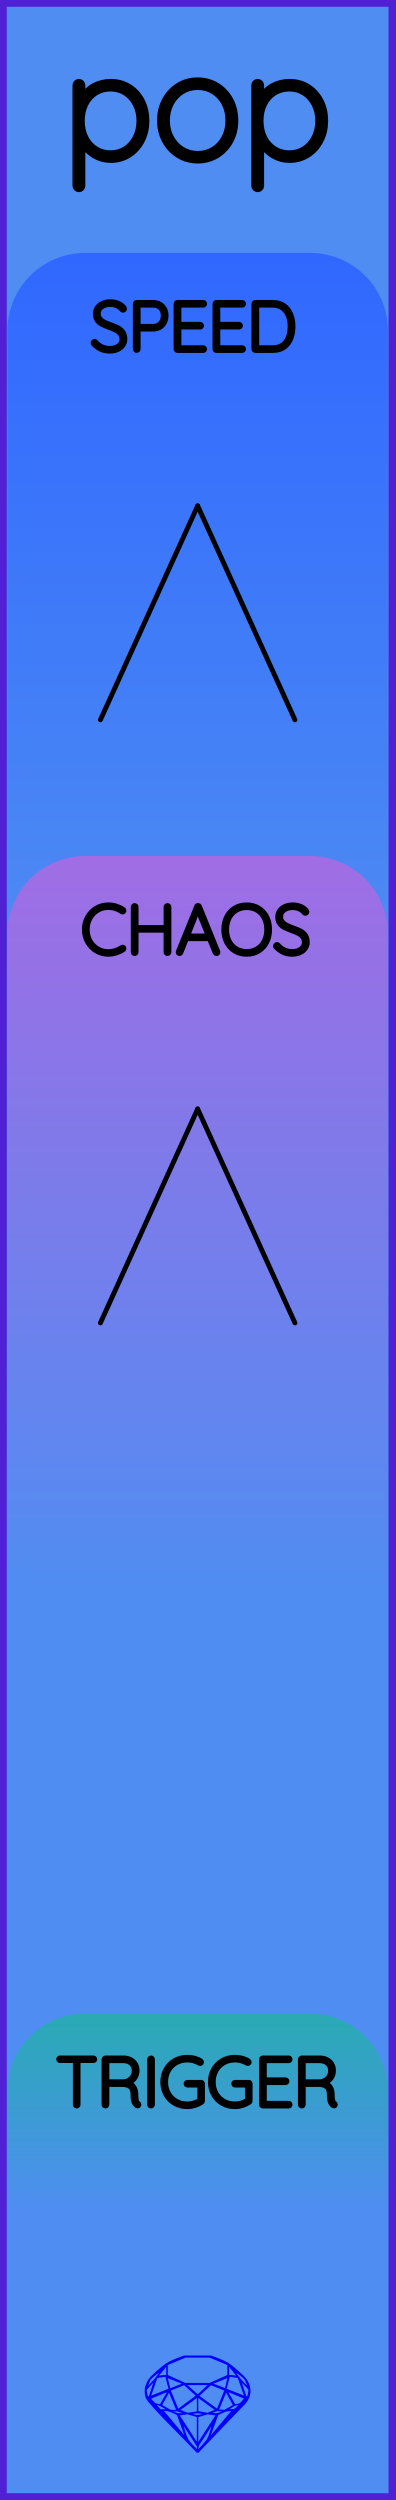
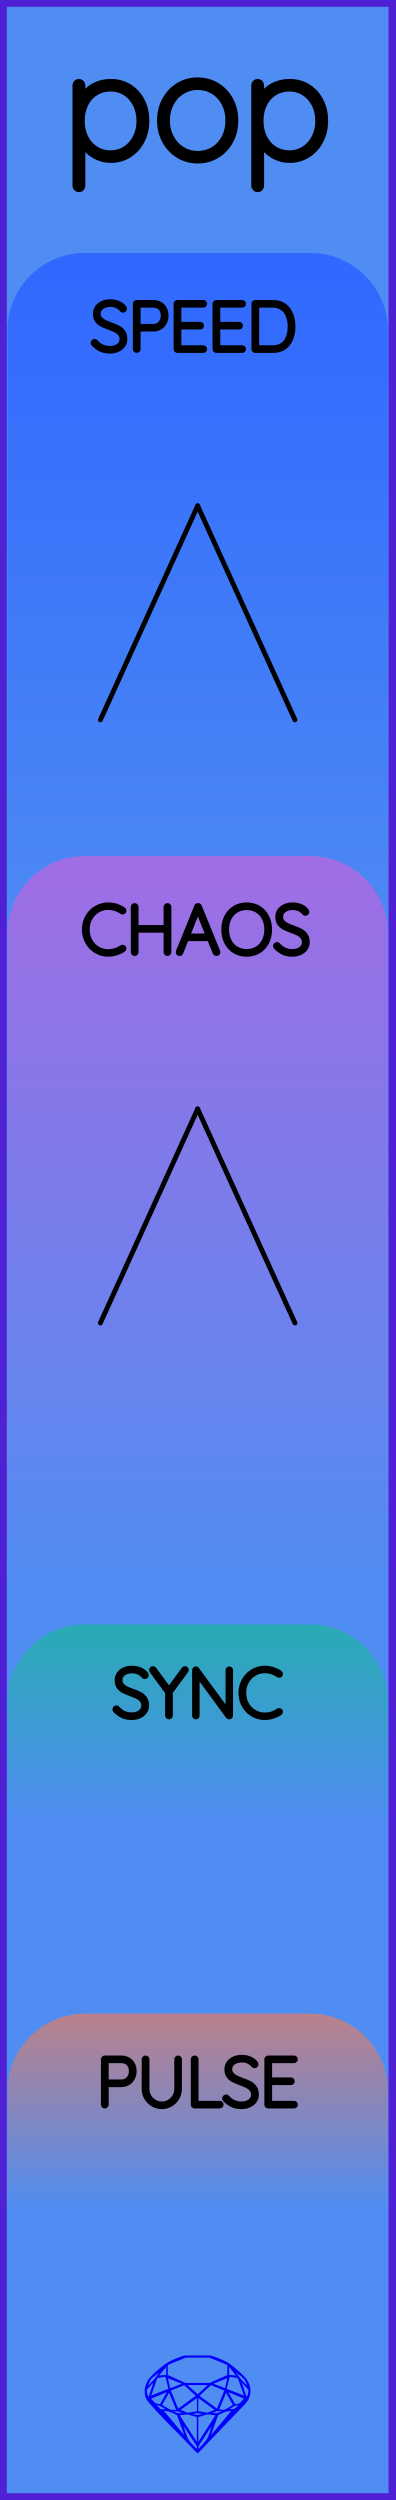
<svg xmlns="http://www.w3.org/2000/svg" width="20.32mm" height="128.50mm" viewBox="0 0 20.32 128.50">
  <g id="PanelLayer">
    <defs>
      <linearGradient id="gradient_blue" x1="0" y1="13" x2="0" y2="51" gradientUnits="userSpaceOnUse">
        <stop style="stop-color:#3068ff;stop-opacity:1;" offset="0" />
        <stop style="stop-color:#4f8df2;stop-opacity:1;" offset="1" />
      </linearGradient>
      <linearGradient id="gradient_purple" x1="0" y1="44" x2="0" y2="82" gradientUnits="userSpaceOnUse">
        <stop style="stop-color:#a06de4;stop-opacity:1;" offset="0" />
        <stop style="stop-color:#4f8df2;stop-opacity:1;" offset="1" />
      </linearGradient>
+       <linearGradient id="gradient_sync" x1="0" y1="83.5" x2="0" y2="93.6" gradientUnits="userSpaceOnUse">
+         <stop style="stop-color:#29aab4;stop-opacity:1;" offset="0" />
+         <stop style="stop-color:#4f8df2;stop-opacity:1;" offset="1" />
+       </linearGradient>
      <linearGradient id="gradient_out" x1="0" y1="103.5" x2="0" y2="113.6" gradientUnits="userSpaceOnUse">
-         <stop style="stop-color:#29aab4;stop-opacity:1;" offset="0" />
+         <stop style="stop-color:#b9818b;stop-opacity:1;" offset="0" />
        <stop style="stop-color:#4f8df2;stop-opacity:1;" offset="1" />
      </linearGradient>
    </defs>
    <g id="ControlLayer" style="display:none;">
      <circle id="speed_knob" cx="10.16" cy="26" r="1" />
      <circle id="speed_atten" cx="5.16" cy="37" r="1" />
      <circle id="speed_cv" cx="15.16" cy="37" r="1" />
      <circle id="chaos_knob" cx="10.16" cy="57" r="1" />
      <circle id="chaos_atten" cx="5.16" cy="68" r="1" />
      <circle id="chaos_cv" cx="15.16" cy="68" r="1" />
-       <circle id="trigger_output" cx="10.16" cy="115" r="1" />
+       <circle id="sync_input" cx="10.16" cy="95" r="1" />
+       <circle id="pulse_output" cx="10.16" cy="115" r="1" />
    </g>
    <rect id="border_rect" width="20.32" height="128.5" x="0" y="0" style="display:inline;fill:#4f8df2;fill-opacity:1;fill-rule:nonzero;stroke:#5021d4;stroke-width:0.7;stroke-linecap:round;stroke-linejoin:round;stroke-dasharray:none;stroke-opacity:1;image-rendering:auto" />
    <path id="sapphire_gemstone" d="m 12.875,122.900 q 0,0.342 -0.243,0.631 -0.044,0.052 -0.204,0.215 -0.187,0.19 -0.785,0.813 l -1.444,1.513 q -0.019,0.003 -0.044,0.003 -0.028,0 -0.041,-0.003 -0.083,-0.083 -0.648,-0.675 -0.469,-0.474 -0.934,-0.948 -0.557,-0.568 -0.898,-0.981 -0.132,-0.16 -0.168,-0.298 -0.028,-0.102 -0.028,-0.342 0,-0.11 0.072,-0.289 0.066,-0.165 0.141,-0.265 0.119,-0.157 0.422,-0.424 0.284,-0.251 0.474,-0.375 0.273,-0.179 0.819,-0.367 0.096,-0.033 0.11,-0.033 h 1.361 q 0.011,0 0.105,0.033 0.568,0.201 0.824,0.367 0.165,0.105 0.474,0.378 0.322,0.284 0.422,0.422 0.215,0.295 0.215,0.626 z m -0.168,-0.273 q -0.033,-0.107 -0.135,-0.309 -0.072,-0.094 -0.209,-0.198 -0.119,-0.085 -0.234,-0.171 0.245,0.364 0.579,0.678 z m -0.573,-0.524 -0.358,-0.446 v 0.411 z m 0.637,0.758 q 0,-0.052 -0.342,-0.394 l 0.229,0.703 h 0.05 q 0.063,-0.218 0.063,-0.309 z m -0.232,0.273 -0.317,-0.904 -0.411,-0.063 -0.16,0.615 z m 0.003,0.154 -0.772,-0.32 h -0.03 l 0.345,0.606 q 0.08,-0.003 0.234,-0.047 0.025,-0.014 0.223,-0.24 z m -0.857,-1.05 -0.719,0.284 0.604,0.226 z m 0,-0.163 v -0.515 l -0.918,-0.38 h -1.224 l -0.918,0.38 v 0.515 l 0.898,0.408 h 1.254 z m 0.573,1.538 q -0.069,0.011 -0.198,0.052 -0.085,0.055 -0.259,0.163 0.019,0 0.063,0.003 0.041,0 0.063,0 0.119,0 0.19,-0.069 0.072,-0.072 0.141,-0.149 z m -0.289,0.003 -0.347,-0.631 -0.364,0.879 q 0.025,-0.017 0.066,-0.017 0.03,0 0.085,0.011 0.058,0.008 0.088,0.008 0.05,0 0.229,-0.107 0.229,-0.138 0.243,-0.143 z m -0.441,-0.741 -0.684,-0.276 -0.593,0.548 0.904,0.656 z m -0.854,-0.284 h -1.036 l 0.524,0.474 z m 0.75,1.367 q -0.229,-0.03 -0.229,-0.03 -0.036,0 -0.273,0.094 l 0.19,0.019 q 0.011,0 0.311,-0.083 z m -0.389,-0.088 -0.843,-0.612 v 0.675 l 0.471,0.083 z m 0.854,0.05 q -0.099,0.006 -0.295,0.039 -0.011,0.003 -0.378,0.176 -0.13,0.347 -0.38,1.042 z m -2.544,-1.397 -0.719,-0.284 0.124,0.518 z m -0.802,-0.455 v -0.411 l -0.367,0.446 z m 1.516,1.072 -0.593,-0.54 -0.684,0.276 0.38,0.929 z m 0.369,0.943 q -0.033,-0.003 -0.135,-0.025 -0.085,-0.017 -0.138,-0.017 -0.052,0 -0.138,0.017 -0.102,0.022 -0.135,0.025 0.265,0.047 0.273,0.047 0.008,0 0.273,-0.047 z m -0.309,-0.138 v -0.686 l -0.843,0.612 0.372,0.146 z m 0.951,0.207 -0.397,-0.055 -0.48,0.141 v 1.276 z m -2.888,-2.202 q -0.119,0.085 -0.234,0.174 -0.146,0.107 -0.209,0.196 -0.044,0.105 -0.135,0.314 0.369,-0.364 0.579,-0.684 z m 0.477,0.832 -0.16,-0.615 -0.411,0.063 -0.317,0.904 z m 0.394,1.083 -0.364,-0.879 -0.356,0.631 q 0.435,0.251 0.452,0.251 0.091,0 0.267,-0.003 z m 1.822,0.83 q -0.132,0.212 -0.405,0.634 -0.077,0.107 -0.22,0.328 -0.058,0.105 -0.055,0.226 0.16,-0.152 0.433,-0.496 0.077,-0.13 0.141,-0.339 0.055,-0.176 0.107,-0.353 z m -1.494,-0.661 -0.27,-0.088 -0.008,-0.011 q -0.025,0 -0.107,0.011 -0.066,0.006 -0.107,0.006 0.273,0.091 0.311,0.091 0.025,0 0.182,-0.008 z m -0.81,-1.064 h -0.03 l -0.772,0.32 q 0.066,0.097 0.223,0.24 0.077,0.014 0.234,0.047 z m -0.689,-0.502 q -0.342,0.347 -0.342,0.394 0,0.08 0.063,0.309 h 0.05 z m 2.235,3.045 v -1.276 l -0.48,-0.141 -0.397,0.055 z m -1.607,-1.676 q -0.256,-0.182 -0.458,-0.223 0.066,0.077 0.204,0.223 z m 1.61,2.045 v -0.138 l -0.684,-1.05 q 0.052,0.176 0.107,0.353 0.063,0.209 0.141,0.339 0.069,0.119 0.204,0.259 0.116,0.119 0.232,0.237 z m -0.645,-0.706 q -0.116,-0.328 -0.38,-1.042 -0.135,-0.066 -0.273,-0.13 -0.16,-0.072 -0.289,-0.072 -0.052,0 -0.11,-0.014 z" style="stroke-width:0;fill:#0000ff;stroke:#2e2114;stroke-linecap:square;stroke-opacity:1" />
    <path id="model_name" d="M7.502 6.211Q7.502 6.77 7.265 7.224Q7.028 7.678 6.617 7.938Q6.206 8.198 5.701 8.198Q5.236 8.198 4.848 7.965Q4.459 7.732 4.211 7.305V9.548Q4.211 9.61 4.168 9.657Q4.126 9.703 4.056 9.703Q3.994 9.703 3.947 9.657Q3.901 9.61 3.901 9.548V4.387Q3.901 4.325 3.943 4.278Q3.986 4.232 4.056 4.232Q4.126 4.232 4.168 4.278Q4.211 4.325 4.211 4.387V5.101Q4.444 4.659 4.832 4.445Q5.22 4.232 5.701 4.232Q6.213 4.232 6.625 4.488Q7.036 4.744 7.269 5.194Q7.502 5.644 7.502 6.211ZM7.191 6.211Q7.191 5.73 6.993 5.346Q6.796 4.961 6.454 4.744Q6.113 4.527 5.686 4.527Q5.251 4.527 4.906 4.74Q4.56 4.954 4.37 5.338Q4.18 5.722 4.18 6.211Q4.18 6.7 4.37 7.084Q4.56 7.468 4.906 7.686Q5.251 7.903 5.686 7.903Q6.113 7.903 6.454 7.686Q6.796 7.468 6.993 7.08Q7.191 6.692 7.191 6.211ZM10.164 8.229Q9.628 8.229 9.19 7.961Q8.751 7.693 8.499 7.228Q8.247 6.762 8.247 6.195Q8.247 5.621 8.499 5.155Q8.751 4.69 9.186 4.422Q9.621 4.154 10.164 4.154Q10.699 4.154 11.138 4.422Q11.576 4.69 11.825 5.155Q12.073 5.621 12.073 6.195Q12.073 6.77 11.825 7.232Q11.576 7.693 11.138 7.961Q10.699 8.229 10.164 8.229ZM10.164 4.449Q9.714 4.449 9.345 4.678Q8.976 4.907 8.767 5.303Q8.557 5.699 8.557 6.195Q8.557 6.684 8.767 7.08Q8.976 7.476 9.345 7.705Q9.714 7.934 10.164 7.934Q10.622 7.934 10.987 7.709Q11.351 7.484 11.557 7.084Q11.763 6.684 11.763 6.195Q11.763 5.699 11.557 5.303Q11.351 4.907 10.987 4.678Q10.622 4.449 10.164 4.449ZM16.691 6.211Q16.691 6.77 16.454 7.224Q16.218 7.678 15.806 7.938Q15.395 8.198 14.89 8.198Q14.425 8.198 14.037 7.965Q13.649 7.732 13.4 7.305V9.548Q13.4 9.61 13.358 9.657Q13.315 9.703 13.245 9.703Q13.183 9.703 13.136 9.657Q13.09 9.61 13.09 9.548V4.387Q13.09 4.325 13.133 4.278Q13.175 4.232 13.245 4.232Q13.315 4.232 13.358 4.278Q13.4 4.325 13.4 4.387V5.101Q13.633 4.659 14.021 4.445Q14.409 4.232 14.89 4.232Q15.403 4.232 15.814 4.488Q16.225 4.744 16.458 5.194Q16.691 5.644 16.691 6.211ZM16.381 6.211Q16.381 5.73 16.183 5.346Q15.985 4.961 15.643 4.744Q15.302 4.527 14.875 4.527Q14.44 4.527 14.095 4.74Q13.749 4.954 13.559 5.338Q13.369 5.722 13.369 6.211Q13.369 6.7 13.559 7.084Q13.749 7.468 14.095 7.686Q14.44 7.903 14.875 7.903Q15.302 7.903 15.643 7.686Q15.985 7.468 16.183 7.08Q16.381 6.692 16.381 6.211Z" style="display:inline;stroke:#000000;stroke-width:0.35;stroke-linecap:round;stroke-linejoin:bevel" />
    <path id="speed_art" d="M 0.38,51.00 L 0.38,17.00 A 4 4 0 0 1 4.38 13 L 15.94,13.00 A 4 4 0 0 1 19.94 17 L 19.94,13.00 L 19.94,51.00 z" style="fill:url(#gradient_blue);fill-opacity:1;stroke-width:0;" />
    <path id="chaos_art" d="M 0.38,82.00 L 0.38,48.00 A 4 4 0 0 1 4.38 44 L 15.94,44.00 A 4 4 0 0 1 19.94 48 L 19.94,44.00 L 19.94,82.00 z" style="fill:url(#gradient_purple);fill-opacity:1;stroke-width:0;" />
+     <path id="sync_art" d="M 0.38,93.60 L 0.38,87.50 A 4 4 0 0 1 4.38 83.5 L 15.94,83.50 A 4 4 0 0 1 19.94 87.5 L 19.94,83.50 L 19.94,93.60 z" style="fill:url(#gradient_sync);fill-opacity:1;stroke-width:0;" />
    <path id="out_art" d="M 0.38,113.60 L 0.38,107.50 A 4 4 0 0 1 4.38 103.5 L 15.94,103.50 A 4 4 0 0 1 19.94 107.5 L 19.94,103.50 L 19.94,113.60 z" style="fill:url(#gradient_out);fill-opacity:1;stroke-width:0;" />
    <g id="connector_lines" style="fill:none;stroke:#000000;stroke-width:0.25;stroke-linecap:round;stroke-linejoin:bevel;stroke-dasharray:none">
      <line x1="10.16" y1="26.00" x2="5.16" y2="37.00" />
      <line x1="10.16" y1="26.00" x2="15.16" y2="37.00" />
      <line x1="10.16" y1="57.00" x2="5.16" y2="68.00" />
      <line x1="10.16" y1="57.00" x2="15.16" y2="68.00" />
    </g>
    <path d="M4.805 17.679Q4.783 17.658 4.783 17.626Q4.783 17.598 4.808 17.572Q4.833 17.545 4.861 17.545Q4.893 17.545 4.921 17.577Q5.059 17.739 5.247 17.824Q5.436 17.908 5.644 17.908Q5.916 17.908 6.092 17.778Q6.269 17.647 6.269 17.432Q6.265 17.263 6.177 17.153Q6.089 17.044 5.96 16.979Q5.831 16.913 5.609 16.832Q5.366 16.741 5.23 16.67Q5.094 16.6 4.997 16.469Q4.9 16.338 4.9 16.127Q4.9 15.954 4.995 15.813Q5.09 15.672 5.267 15.591Q5.443 15.509 5.676 15.509Q5.884 15.509 6.071 15.585Q6.258 15.661 6.367 15.799Q6.403 15.848 6.403 15.873Q6.403 15.901 6.376 15.924Q6.35 15.947 6.318 15.947Q6.29 15.947 6.272 15.926Q6.173 15.799 6.018 15.725Q5.863 15.651 5.676 15.651Q5.408 15.651 5.23 15.778Q5.052 15.905 5.052 16.123Q5.052 16.275 5.138 16.381Q5.224 16.487 5.355 16.552Q5.486 16.617 5.68 16.688Q5.926 16.776 6.071 16.85Q6.216 16.924 6.318 17.065Q6.42 17.206 6.42 17.439Q6.42 17.602 6.325 17.743Q6.23 17.884 6.052 17.967Q5.874 18.049 5.644 18.049Q5.383 18.049 5.189 17.959Q4.995 17.87 4.805 17.679ZM8.537 16.219Q8.537 16.416 8.454 16.577Q8.371 16.737 8.22 16.827Q8.068 16.917 7.87 16.917H7.101V17.944Q7.101 17.972 7.078 17.993Q7.055 18.014 7.027 18.014Q6.995 18.014 6.974 17.993Q6.953 17.972 6.953 17.944V15.615Q6.953 15.587 6.974 15.566Q6.995 15.545 7.024 15.545H7.87Q8.17 15.545 8.354 15.732Q8.537 15.919 8.537 16.219ZM8.389 16.219Q8.389 15.975 8.25 15.831Q8.11 15.686 7.87 15.686H7.101V16.776H7.87Q8.107 16.776 8.248 16.619Q8.389 16.462 8.389 16.219ZM10.52 17.944Q10.52 17.975 10.498 17.995Q10.477 18.014 10.449 18.014H9.119Q9.091 18.014 9.07 17.993Q9.049 17.972 9.049 17.944V15.615Q9.049 15.587 9.07 15.566Q9.091 15.545 9.119 15.545H10.449Q10.477 15.545 10.498 15.566Q10.52 15.587 10.52 15.615Q10.52 15.647 10.498 15.666Q10.477 15.686 10.449 15.686H9.197V16.67H10.29Q10.319 16.67 10.34 16.691Q10.361 16.712 10.361 16.741Q10.361 16.772 10.34 16.792Q10.319 16.811 10.29 16.811H9.197V17.873H10.449Q10.477 17.873 10.498 17.894Q10.52 17.915 10.52 17.944ZM12.52 17.944Q12.52 17.975 12.499 17.995Q12.478 18.014 12.449 18.014H11.119Q11.091 18.014 11.07 17.993Q11.049 17.972 11.049 17.944V15.615Q11.049 15.587 11.07 15.566Q11.091 15.545 11.119 15.545H12.449Q12.478 15.545 12.499 15.566Q12.52 15.587 12.52 15.615Q12.52 15.647 12.499 15.666Q12.478 15.686 12.449 15.686H11.197V16.67H12.291Q12.319 16.67 12.34 16.691Q12.361 16.712 12.361 16.741Q12.361 16.772 12.34 16.792Q12.319 16.811 12.291 16.811H11.197V17.873H12.449Q12.478 17.873 12.499 17.894Q12.52 17.915 12.52 17.944ZM15.06 16.779Q15.06 17.129 14.949 17.407Q14.838 17.686 14.608 17.85Q14.379 18.014 14.037 18.014H13.12Q13.091 18.014 13.07 17.993Q13.049 17.972 13.049 17.944V15.615Q13.049 15.587 13.07 15.566Q13.091 15.545 13.12 15.545H14.037Q14.376 15.545 14.607 15.714Q14.838 15.883 14.949 16.164Q15.06 16.444 15.06 16.779ZM14.912 16.779Q14.912 16.48 14.815 16.231Q14.718 15.982 14.515 15.834Q14.312 15.686 14.002 15.686H13.197V17.873H14.002Q14.46 17.873 14.686 17.572Q14.912 17.27 14.912 16.779Z" style="stroke:#000000;stroke-width:0.25;stroke-linecap:round;stroke-linejoin:bevel" />
    <path d="M6.372 46.806Q6.372 46.834 6.358 46.852Q6.337 46.88 6.305 46.88Q6.291 46.88 6.263 46.866Q5.934 46.644 5.568 46.644Q5.271 46.644 5.023 46.79Q4.774 46.936 4.629 47.196Q4.485 47.455 4.485 47.779Q4.485 48.104 4.629 48.363Q4.774 48.623 5.023 48.769Q5.271 48.915 5.568 48.915Q5.938 48.915 6.259 48.697Q6.277 48.683 6.301 48.683Q6.337 48.683 6.358 48.711Q6.372 48.728 6.372 48.753Q6.372 48.788 6.344 48.81Q6.206 48.908 5.989 48.979Q5.772 49.05 5.568 49.05Q5.232 49.05 4.95 48.884Q4.668 48.718 4.502 48.427Q4.336 48.136 4.336 47.779Q4.336 47.423 4.502 47.132Q4.668 46.841 4.95 46.675Q5.232 46.51 5.568 46.51Q5.779 46.51 5.979 46.573Q6.178 46.636 6.34 46.749Q6.372 46.774 6.372 46.806ZM8.683 46.619V48.94Q8.679 48.972 8.658 48.993Q8.637 49.014 8.609 49.014Q8.573 49.014 8.554 48.993Q8.534 48.972 8.534 48.94V47.815H6.996V48.94Q6.993 48.972 6.972 48.993Q6.95 49.014 6.922 49.014Q6.887 49.014 6.868 48.993Q6.848 48.972 6.848 48.94V46.619Q6.848 46.587 6.869 46.566Q6.891 46.545 6.922 46.545Q6.954 46.545 6.975 46.566Q6.996 46.587 6.996 46.619V47.674H8.534V46.619Q8.534 46.587 8.556 46.566Q8.577 46.545 8.609 46.545Q8.64 46.545 8.661 46.566Q8.683 46.587 8.683 46.619ZM11.201 48.947Q11.201 48.979 11.18 48.997Q11.159 49.014 11.127 49.014Q11.103 49.014 11.083 49.002Q11.064 48.989 11.057 48.968L10.761 48.242L10.764 48.249H9.582L9.296 48.968Q9.279 49.014 9.233 49.014Q9.201 49.014 9.182 48.997Q9.162 48.979 9.159 48.954Q9.155 48.94 9.162 48.919L10.111 46.584Q10.122 46.555 10.138 46.547Q10.154 46.538 10.178 46.538Q10.231 46.538 10.249 46.584L11.198 48.919Q11.201 48.929 11.201 48.947ZM9.639 48.108H10.708L10.168 46.778ZM12.68 49.05Q12.337 49.05 12.069 48.889Q11.801 48.728 11.651 48.439Q11.501 48.15 11.501 47.779Q11.501 47.409 11.651 47.12Q11.801 46.831 12.069 46.67Q12.337 46.51 12.68 46.51Q13.022 46.51 13.29 46.67Q13.558 46.831 13.708 47.12Q13.858 47.409 13.858 47.779Q13.858 48.15 13.708 48.439Q13.558 48.728 13.29 48.889Q13.022 49.05 12.68 49.05ZM12.68 46.651Q12.38 46.651 12.145 46.792Q11.911 46.933 11.78 47.19Q11.649 47.448 11.649 47.779Q11.649 48.111 11.78 48.369Q11.911 48.626 12.145 48.767Q12.38 48.908 12.68 48.908Q12.979 48.908 13.214 48.767Q13.449 48.626 13.579 48.369Q13.71 48.111 13.71 47.779Q13.71 47.448 13.579 47.19Q13.449 46.933 13.214 46.792Q12.979 46.651 12.68 46.651ZM14.179 48.679Q14.158 48.658 14.158 48.626Q14.158 48.598 14.182 48.572Q14.207 48.545 14.235 48.545Q14.267 48.545 14.295 48.577Q14.433 48.739 14.622 48.824Q14.81 48.908 15.018 48.908Q15.29 48.908 15.466 48.778Q15.643 48.647 15.643 48.432Q15.639 48.263 15.551 48.153Q15.463 48.044 15.334 47.979Q15.206 47.913 14.983 47.832Q14.74 47.741 14.604 47.67Q14.468 47.6 14.371 47.469Q14.274 47.339 14.274 47.127Q14.274 46.954 14.369 46.813Q14.465 46.672 14.641 46.591Q14.817 46.51 15.05 46.51Q15.258 46.51 15.445 46.585Q15.632 46.661 15.742 46.799Q15.777 46.848 15.777 46.873Q15.777 46.901 15.751 46.924Q15.724 46.947 15.692 46.947Q15.664 46.947 15.646 46.926Q15.548 46.799 15.392 46.725Q15.237 46.651 15.05 46.651Q14.782 46.651 14.604 46.778Q14.426 46.905 14.426 47.123Q14.426 47.275 14.512 47.381Q14.599 47.487 14.729 47.552Q14.86 47.617 15.054 47.688Q15.301 47.776 15.445 47.85Q15.59 47.924 15.692 48.065Q15.795 48.206 15.795 48.439Q15.795 48.602 15.699 48.743Q15.604 48.884 15.426 48.967Q15.248 49.05 15.018 49.05Q14.757 49.05 14.563 48.959Q14.369 48.87 14.179 48.679Z" style="stroke:#000000;stroke-width:0.25;stroke-linecap:round;stroke-linejoin:bevel" />
-     <path id="trigger_label" d="M4.87 105.846Q4.87 105.878 4.851 105.896Q4.831 105.913 4.8 105.913H4.013V108.178Q4.013 108.207 3.992 108.228Q3.971 108.249 3.942 108.249Q3.911 108.249 3.891 108.228Q3.872 108.207 3.872 108.178V105.913H3.085Q3.057 105.913 3.036 105.894Q3.014 105.875 3.014 105.846Q3.014 105.818 3.036 105.799Q3.057 105.779 3.085 105.779H4.8Q4.828 105.779 4.849 105.799Q4.87 105.818 4.87 105.846ZM7.142 108.175Q7.142 108.207 7.123 108.226Q7.103 108.245 7.075 108.245Q7.054 108.245 7.043 108.238Q6.948 108.185 6.892 108.06Q6.835 107.935 6.835 107.649Q6.835 107.36 6.68 107.252Q6.525 107.145 6.32 107.145H5.495V108.178Q5.495 108.207 5.473 108.228Q5.452 108.249 5.42 108.249Q5.389 108.249 5.368 108.228Q5.346 108.207 5.346 108.178V105.85Q5.346 105.822 5.368 105.801Q5.389 105.779 5.417 105.779H6.348Q6.553 105.779 6.712 105.862Q6.87 105.945 6.959 106.09Q7.047 106.234 7.047 106.418Q7.047 106.654 6.921 106.824Q6.796 106.993 6.595 107.053Q6.765 107.106 6.874 107.263Q6.983 107.42 6.983 107.649Q6.983 107.885 7.013 107.979Q7.043 108.072 7.103 108.111Q7.142 108.136 7.142 108.175ZM6.366 107.004Q6.588 106.982 6.743 106.827Q6.899 106.672 6.899 106.421Q6.899 106.203 6.743 106.062Q6.588 105.921 6.331 105.921H5.495V107.004ZM7.763 108.249Q7.728 108.249 7.708 108.228Q7.689 108.207 7.689 108.175V105.853Q7.689 105.822 7.71 105.801Q7.731 105.779 7.763 105.779Q7.795 105.779 7.816 105.801Q7.837 105.822 7.837 105.853V108.175Q7.833 108.207 7.812 108.228Q7.791 108.249 7.763 108.249ZM10.409 107.102V107.988Q10.409 108.03 10.377 108.051Q10.215 108.161 10.022 108.222Q9.83 108.284 9.633 108.284Q9.269 108.284 8.982 108.12Q8.694 107.956 8.53 107.667Q8.366 107.377 8.366 107.014Q8.366 106.651 8.53 106.361Q8.694 106.072 8.982 105.908Q9.269 105.744 9.633 105.744Q9.83 105.744 10.008 105.792Q10.187 105.839 10.328 105.935Q10.359 105.956 10.359 105.995Q10.359 106.026 10.336 106.046Q10.313 106.065 10.292 106.065Q10.275 106.065 10.246 106.051Q9.95 105.885 9.633 105.885Q9.308 105.885 9.054 106.03Q8.8 106.175 8.657 106.432Q8.514 106.69 8.514 107.014Q8.514 107.339 8.657 107.596Q8.8 107.854 9.054 107.998Q9.308 108.143 9.633 108.143Q9.795 108.143 9.962 108.092Q10.13 108.041 10.268 107.956V107.173H9.633Q9.604 107.173 9.583 107.152Q9.562 107.131 9.562 107.102Q9.562 107.071 9.583 107.051Q9.604 107.032 9.633 107.032H10.338Q10.37 107.032 10.389 107.053Q10.409 107.074 10.409 107.102ZM12.857 107.102V107.988Q12.857 108.03 12.825 108.051Q12.663 108.161 12.471 108.222Q12.278 108.284 12.081 108.284Q11.717 108.284 11.43 108.12Q11.143 107.956 10.978 107.667Q10.814 107.377 10.814 107.014Q10.814 106.651 10.978 106.361Q11.143 106.072 11.43 105.908Q11.717 105.744 12.081 105.744Q12.278 105.744 12.457 105.792Q12.635 105.839 12.776 105.935Q12.808 105.956 12.808 105.995Q12.808 106.026 12.785 106.046Q12.762 106.065 12.741 106.065Q12.723 106.065 12.695 106.051Q12.398 105.885 12.081 105.885Q11.756 105.885 11.502 106.03Q11.248 106.175 11.105 106.432Q10.963 106.69 10.963 107.014Q10.963 107.339 11.105 107.596Q11.248 107.854 11.502 107.998Q11.756 108.143 12.081 108.143Q12.243 108.143 12.411 108.092Q12.578 108.041 12.716 107.956V107.173H12.081Q12.053 107.173 12.031 107.152Q12.01 107.131 12.01 107.102Q12.01 107.071 12.031 107.051Q12.053 107.032 12.081 107.032H12.786Q12.818 107.032 12.838 107.053Q12.857 107.074 12.857 107.102ZM14.91 108.178Q14.91 108.21 14.889 108.229Q14.868 108.249 14.84 108.249H13.51Q13.481 108.249 13.46 108.228Q13.439 108.207 13.439 108.178V105.85Q13.439 105.822 13.46 105.801Q13.481 105.779 13.51 105.779H14.84Q14.868 105.779 14.889 105.801Q14.91 105.822 14.91 105.85Q14.91 105.882 14.889 105.901Q14.868 105.921 14.84 105.921H13.587V106.905H14.681Q14.709 106.905 14.73 106.926Q14.751 106.947 14.751 106.975Q14.751 107.007 14.73 107.026Q14.709 107.046 14.681 107.046H13.587V108.108H14.84Q14.868 108.108 14.889 108.129Q14.91 108.15 14.91 108.178ZM17.235 108.175Q17.235 108.207 17.216 108.226Q17.196 108.245 17.168 108.245Q17.147 108.245 17.136 108.238Q17.041 108.185 16.985 108.06Q16.928 107.935 16.928 107.649Q16.928 107.36 16.773 107.252Q16.618 107.145 16.413 107.145H15.588V108.178Q15.588 108.207 15.566 108.228Q15.545 108.249 15.513 108.249Q15.482 108.249 15.46 108.228Q15.439 108.207 15.439 108.178V105.85Q15.439 105.822 15.46 105.801Q15.482 105.779 15.51 105.779H16.441Q16.646 105.779 16.805 105.862Q16.963 105.945 17.052 106.09Q17.14 106.234 17.14 106.418Q17.14 106.654 17.015 106.824Q16.889 106.993 16.688 107.053Q16.858 107.106 16.967 107.263Q17.076 107.42 17.076 107.649Q17.076 107.885 17.106 107.979Q17.136 108.072 17.196 108.111Q17.235 108.136 17.235 108.175ZM16.459 107.004Q16.681 106.982 16.836 106.827Q16.991 106.672 16.991 106.421Q16.991 106.203 16.836 106.062Q16.681 105.921 16.424 105.921H15.588V107.004Z" style="stroke:#000000;stroke-width:0.25;stroke-linecap:round;stroke-linejoin:bevel" />
+     <path id="pulse_label" d="M6.897 106.453Q6.897 106.651 6.814 106.811Q6.731 106.972 6.579 107.062Q6.428 107.152 6.23 107.152H5.461V108.178Q5.461 108.207 5.438 108.228Q5.415 108.249 5.387 108.249Q5.355 108.249 5.334 108.228Q5.313 108.207 5.313 108.178V105.85Q5.313 105.822 5.334 105.801Q5.355 105.779 5.383 105.779H6.23Q6.53 105.779 6.713 105.966Q6.897 106.153 6.897 106.453ZM6.749 106.453Q6.749 106.21 6.609 106.065Q6.47 105.921 6.23 105.921H5.461V107.011H6.23Q6.466 107.011 6.608 106.854Q6.749 106.697 6.749 106.453ZM9.225 105.85V107.374Q9.225 107.621 9.102 107.829Q8.978 108.037 8.77 108.161Q8.562 108.284 8.319 108.284Q8.072 108.284 7.863 108.161Q7.655 108.037 7.532 107.829Q7.408 107.621 7.408 107.374V105.85Q7.408 105.818 7.429 105.799Q7.451 105.779 7.482 105.779Q7.514 105.779 7.535 105.801Q7.556 105.822 7.556 105.85V107.374Q7.556 107.582 7.659 107.758Q7.761 107.935 7.936 108.039Q8.11 108.143 8.319 108.143Q8.527 108.143 8.701 108.039Q8.876 107.935 8.98 107.758Q9.084 107.582 9.084 107.374V105.85Q9.084 105.822 9.103 105.801Q9.123 105.779 9.155 105.779Q9.186 105.779 9.206 105.801Q9.225 105.822 9.225 105.85ZM11.367 108.178Q11.367 108.21 11.345 108.229Q11.324 108.249 11.296 108.249H10.001Q9.97 108.249 9.95 108.228Q9.931 108.207 9.931 108.178V105.85Q9.931 105.822 9.952 105.801Q9.973 105.779 10.005 105.779Q10.037 105.779 10.058 105.801Q10.079 105.822 10.079 105.85V108.108H11.296Q11.324 108.108 11.345 108.129Q11.367 108.15 11.367 108.178ZM11.564 107.914Q11.543 107.893 11.543 107.861Q11.543 107.833 11.568 107.806Q11.592 107.78 11.62 107.78Q11.652 107.78 11.681 107.811Q11.818 107.974 12.007 108.058Q12.195 108.143 12.404 108.143Q12.675 108.143 12.852 108.012Q13.028 107.882 13.028 107.667Q13.025 107.497 12.936 107.388Q12.848 107.279 12.719 107.213Q12.591 107.148 12.368 107.067Q12.125 106.975 11.989 106.905Q11.853 106.834 11.756 106.704Q11.659 106.573 11.659 106.361Q11.659 106.189 11.755 106.048Q11.85 105.906 12.026 105.825Q12.203 105.744 12.435 105.744Q12.644 105.744 12.831 105.82Q13.018 105.896 13.127 106.033Q13.162 106.083 13.162 106.107Q13.162 106.136 13.136 106.159Q13.109 106.182 13.078 106.182Q13.049 106.182 13.032 106.16Q12.933 106.033 12.778 105.959Q12.622 105.885 12.435 105.885Q12.167 105.885 11.989 106.012Q11.811 106.139 11.811 106.358Q11.811 106.51 11.897 106.615Q11.984 106.721 12.114 106.787Q12.245 106.852 12.439 106.922Q12.686 107.011 12.831 107.085Q12.975 107.159 13.078 107.3Q13.18 107.441 13.18 107.674Q13.18 107.836 13.085 107.977Q12.989 108.118 12.811 108.201Q12.633 108.284 12.404 108.284Q12.143 108.284 11.949 108.194Q11.755 108.104 11.564 107.914ZM15.184 108.178Q15.184 108.21 15.162 108.229Q15.141 108.249 15.113 108.249H13.783Q13.755 108.249 13.734 108.228Q13.713 108.207 13.713 108.178V105.85Q13.713 105.822 13.734 105.801Q13.755 105.779 13.783 105.779H15.113Q15.141 105.779 15.162 105.801Q15.184 105.822 15.184 105.85Q15.184 105.882 15.162 105.901Q15.141 105.921 15.113 105.921H13.861V106.905H14.954Q14.982 106.905 15.004 106.926Q15.025 106.947 15.025 106.975Q15.025 107.007 15.004 107.026Q14.982 107.046 14.954 107.046H13.861V108.108H15.113Q15.141 108.108 15.162 108.129Q15.184 108.15 15.184 108.178Z" style="stroke:#000000;stroke-width:0.25;stroke-linecap:round;stroke-linejoin:bevel" />
+     <path id="sync_label" d="M5.923 87.914Q5.902 87.892 5.902 87.861Q5.902 87.833 5.927 87.806Q5.951 87.78 5.98 87.78Q6.011 87.78 6.04 87.811Q6.177 87.974 6.366 88.058Q6.555 88.143 6.763 88.143Q7.034 88.143 7.211 88.013Q7.387 87.882 7.387 87.667Q7.384 87.497 7.295 87.388Q7.207 87.279 7.078 87.213Q6.95 87.148 6.727 87.067Q6.484 86.975 6.348 86.905Q6.212 86.834 6.115 86.704Q6.018 86.573 6.018 86.362Q6.018 86.189 6.114 86.047Q6.209 85.906 6.385 85.825Q6.562 85.744 6.795 85.744Q7.003 85.744 7.19 85.82Q7.377 85.896 7.486 86.033Q7.521 86.083 7.521 86.108Q7.521 86.136 7.495 86.159Q7.468 86.182 7.437 86.182Q7.408 86.182 7.391 86.16Q7.292 86.033 7.137 85.959Q6.981 85.885 6.795 85.885Q6.526 85.885 6.348 86.012Q6.17 86.139 6.17 86.358Q6.17 86.51 6.257 86.615Q6.343 86.721 6.473 86.787Q6.604 86.852 6.798 86.922Q7.045 87.011 7.19 87.085Q7.334 87.159 7.437 87.3Q7.539 87.441 7.539 87.674Q7.539 87.836 7.444 87.977Q7.348 88.118 7.17 88.201Q6.992 88.284 6.763 88.284Q6.502 88.284 6.308 88.194Q6.114 88.104 5.923 87.914ZM9.564 85.878 8.759 86.972V88.178Q8.759 88.207 8.738 88.228Q8.717 88.249 8.685 88.249Q8.654 88.249 8.632 88.228Q8.611 88.207 8.611 88.178V86.986L7.803 85.878Q7.789 85.861 7.789 85.832Q7.789 85.808 7.812 85.786Q7.835 85.765 7.863 85.765Q7.902 85.765 7.923 85.797L8.685 86.838L9.447 85.797Q9.469 85.765 9.507 85.765Q9.539 85.765 9.559 85.788Q9.578 85.811 9.578 85.832Q9.578 85.85 9.564 85.878ZM11.853 85.846V88.171Q11.853 88.21 11.832 88.229Q11.811 88.249 11.779 88.249Q11.744 88.249 11.723 88.221L10.135 86.051V88.189Q10.135 88.214 10.116 88.231Q10.097 88.249 10.068 88.249Q10.037 88.249 10.019 88.231Q10.001 88.214 10.001 88.189V85.85Q10.001 85.815 10.021 85.797Q10.04 85.779 10.065 85.779Q10.097 85.779 10.118 85.804L11.719 87.988V85.846Q11.719 85.818 11.739 85.799Q11.758 85.779 11.786 85.779Q11.818 85.779 11.836 85.799Q11.853 85.818 11.853 85.846ZM14.418 86.04Q14.418 86.069 14.404 86.086Q14.383 86.115 14.351 86.115Q14.337 86.115 14.309 86.1Q13.981 85.878 13.614 85.878Q13.317 85.878 13.069 86.025Q12.82 86.171 12.675 86.43Q12.531 86.69 12.531 87.014Q12.531 87.339 12.675 87.598Q12.82 87.857 13.069 88.004Q13.317 88.15 13.614 88.15Q13.984 88.15 14.305 87.931Q14.323 87.917 14.348 87.917Q14.383 87.917 14.404 87.945Q14.418 87.963 14.418 87.988Q14.418 88.023 14.39 88.044Q14.252 88.143 14.035 88.214Q13.818 88.284 13.614 88.284Q13.279 88.284 12.996 88.118Q12.714 87.953 12.548 87.662Q12.383 87.37 12.383 87.014Q12.383 86.658 12.548 86.367Q12.714 86.076 12.996 85.91Q13.279 85.744 13.614 85.744Q13.825 85.744 14.025 85.808Q14.224 85.871 14.386 85.984Q14.418 86.009 14.418 86.04Z" style="stroke:#000000;stroke-width:0.25;stroke-linecap:round;stroke-linejoin:bevel" />
  </g>
</svg>
